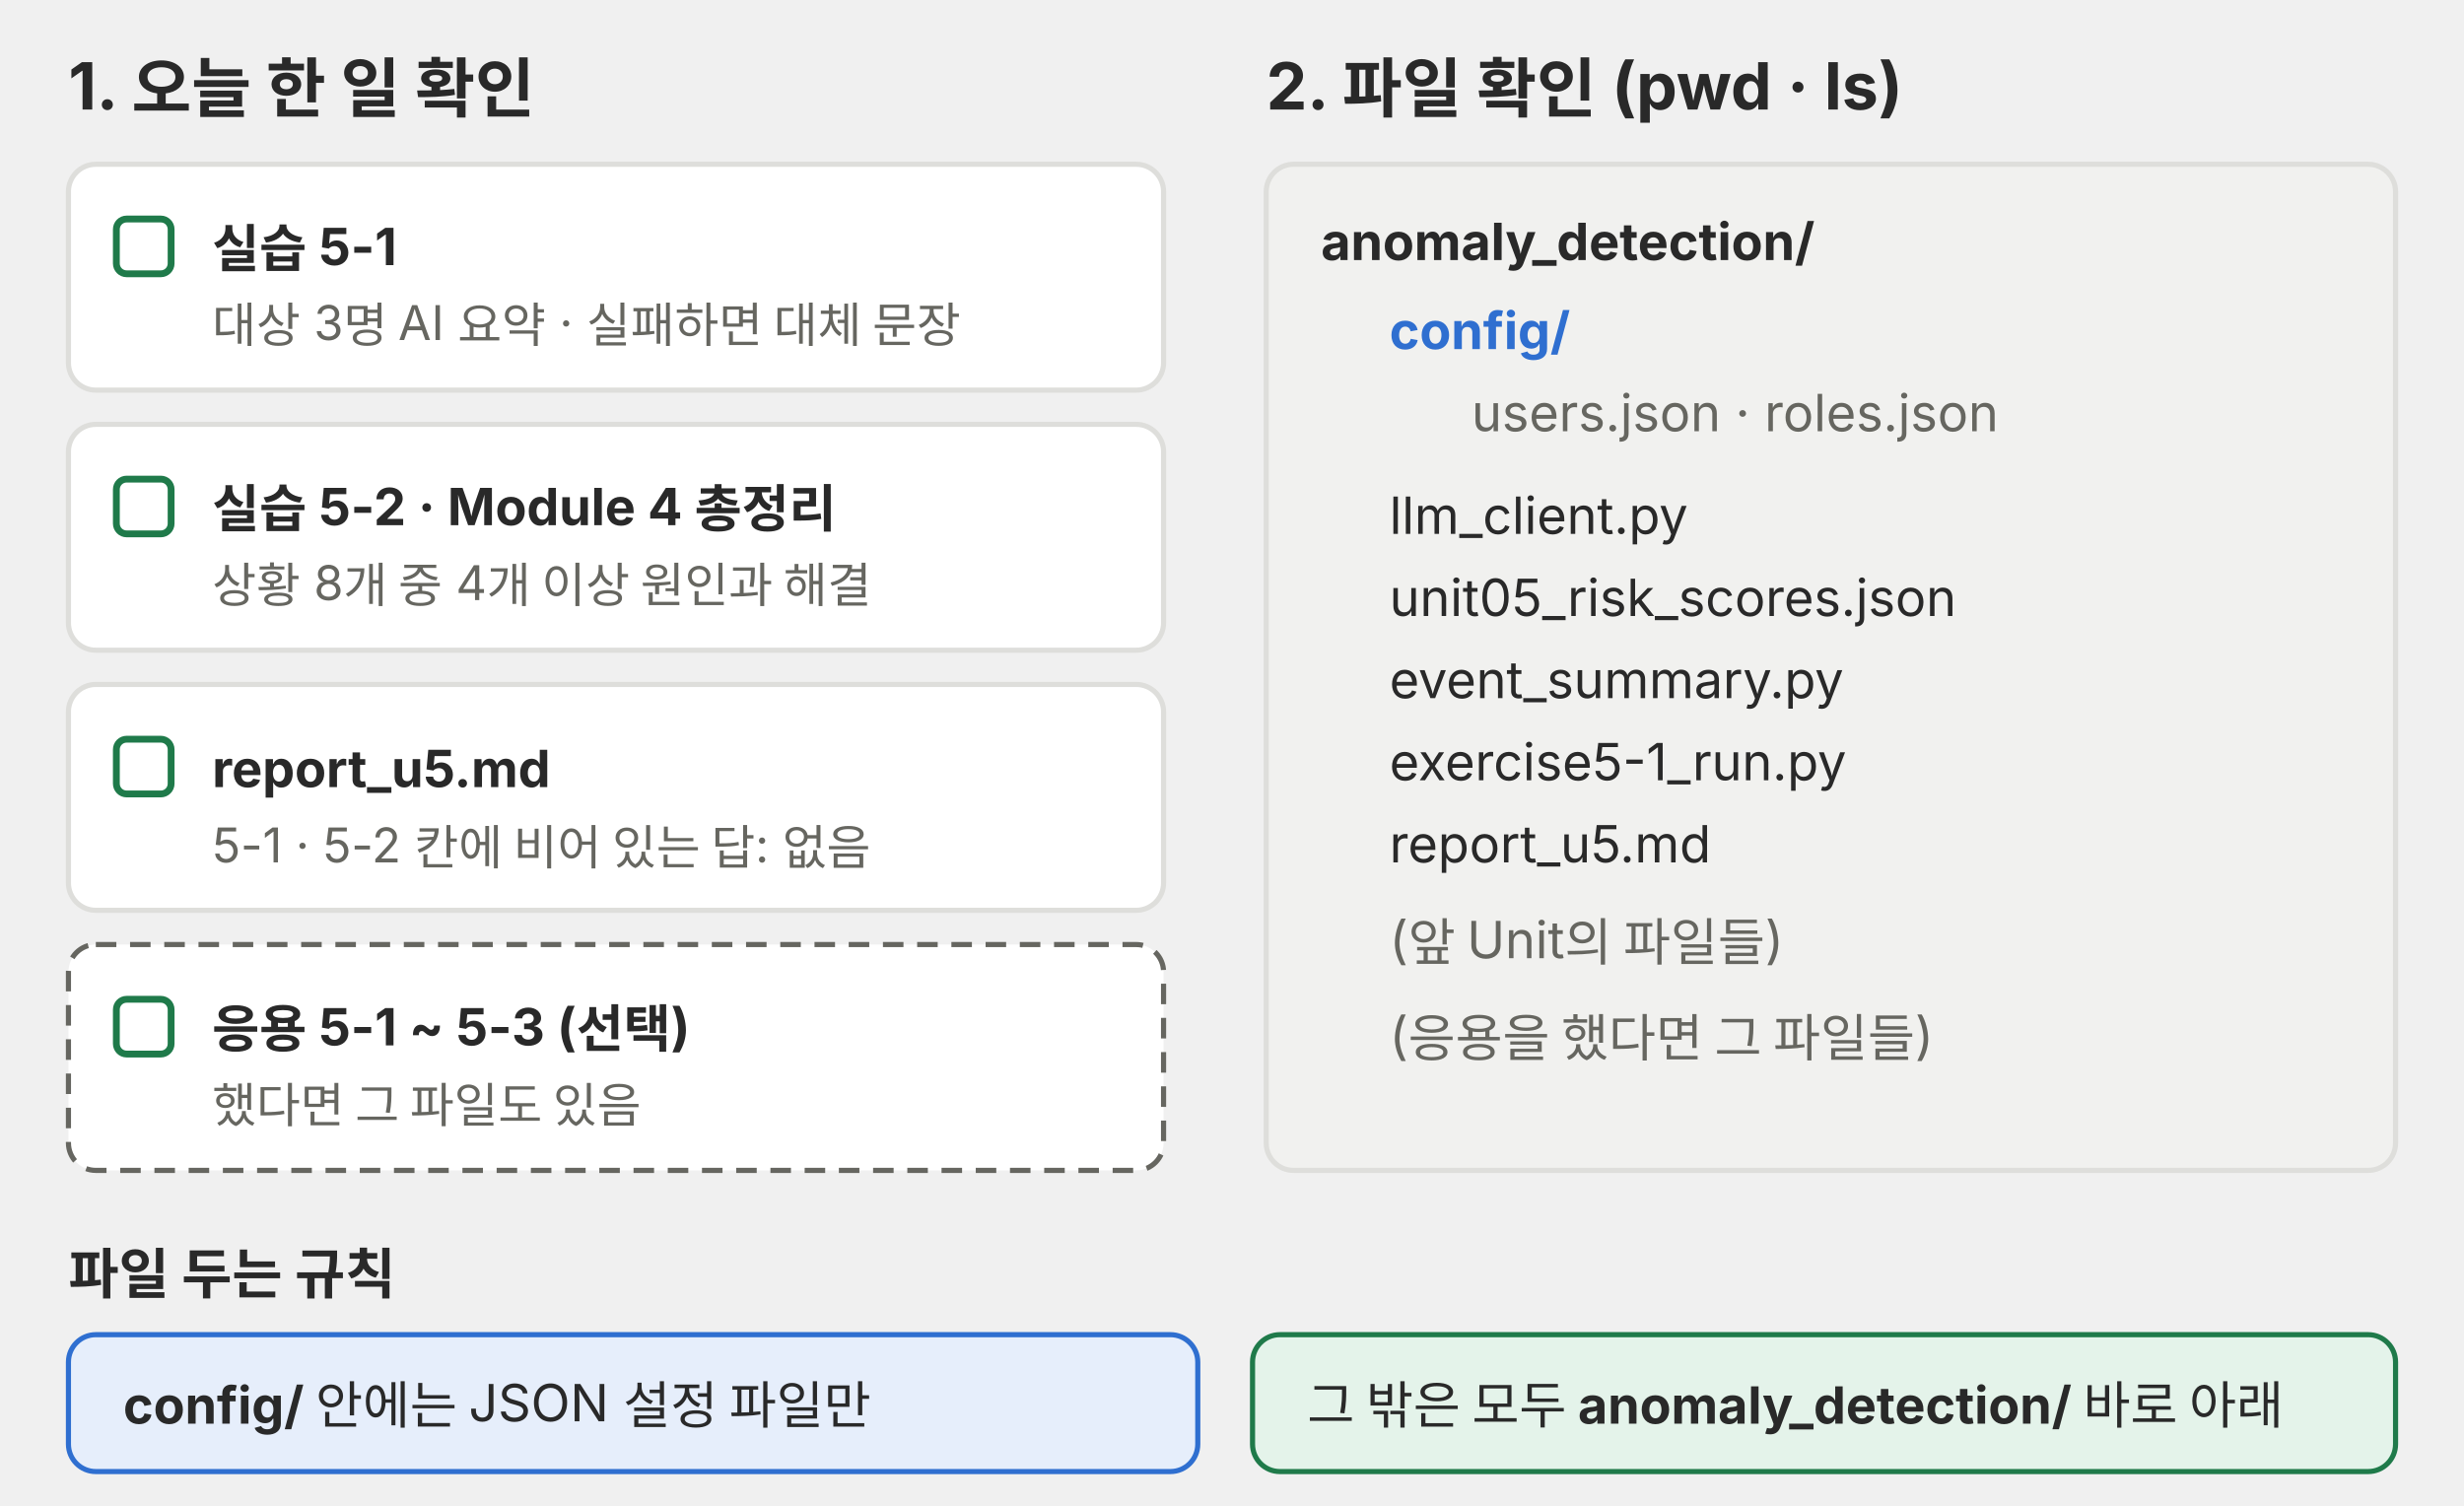
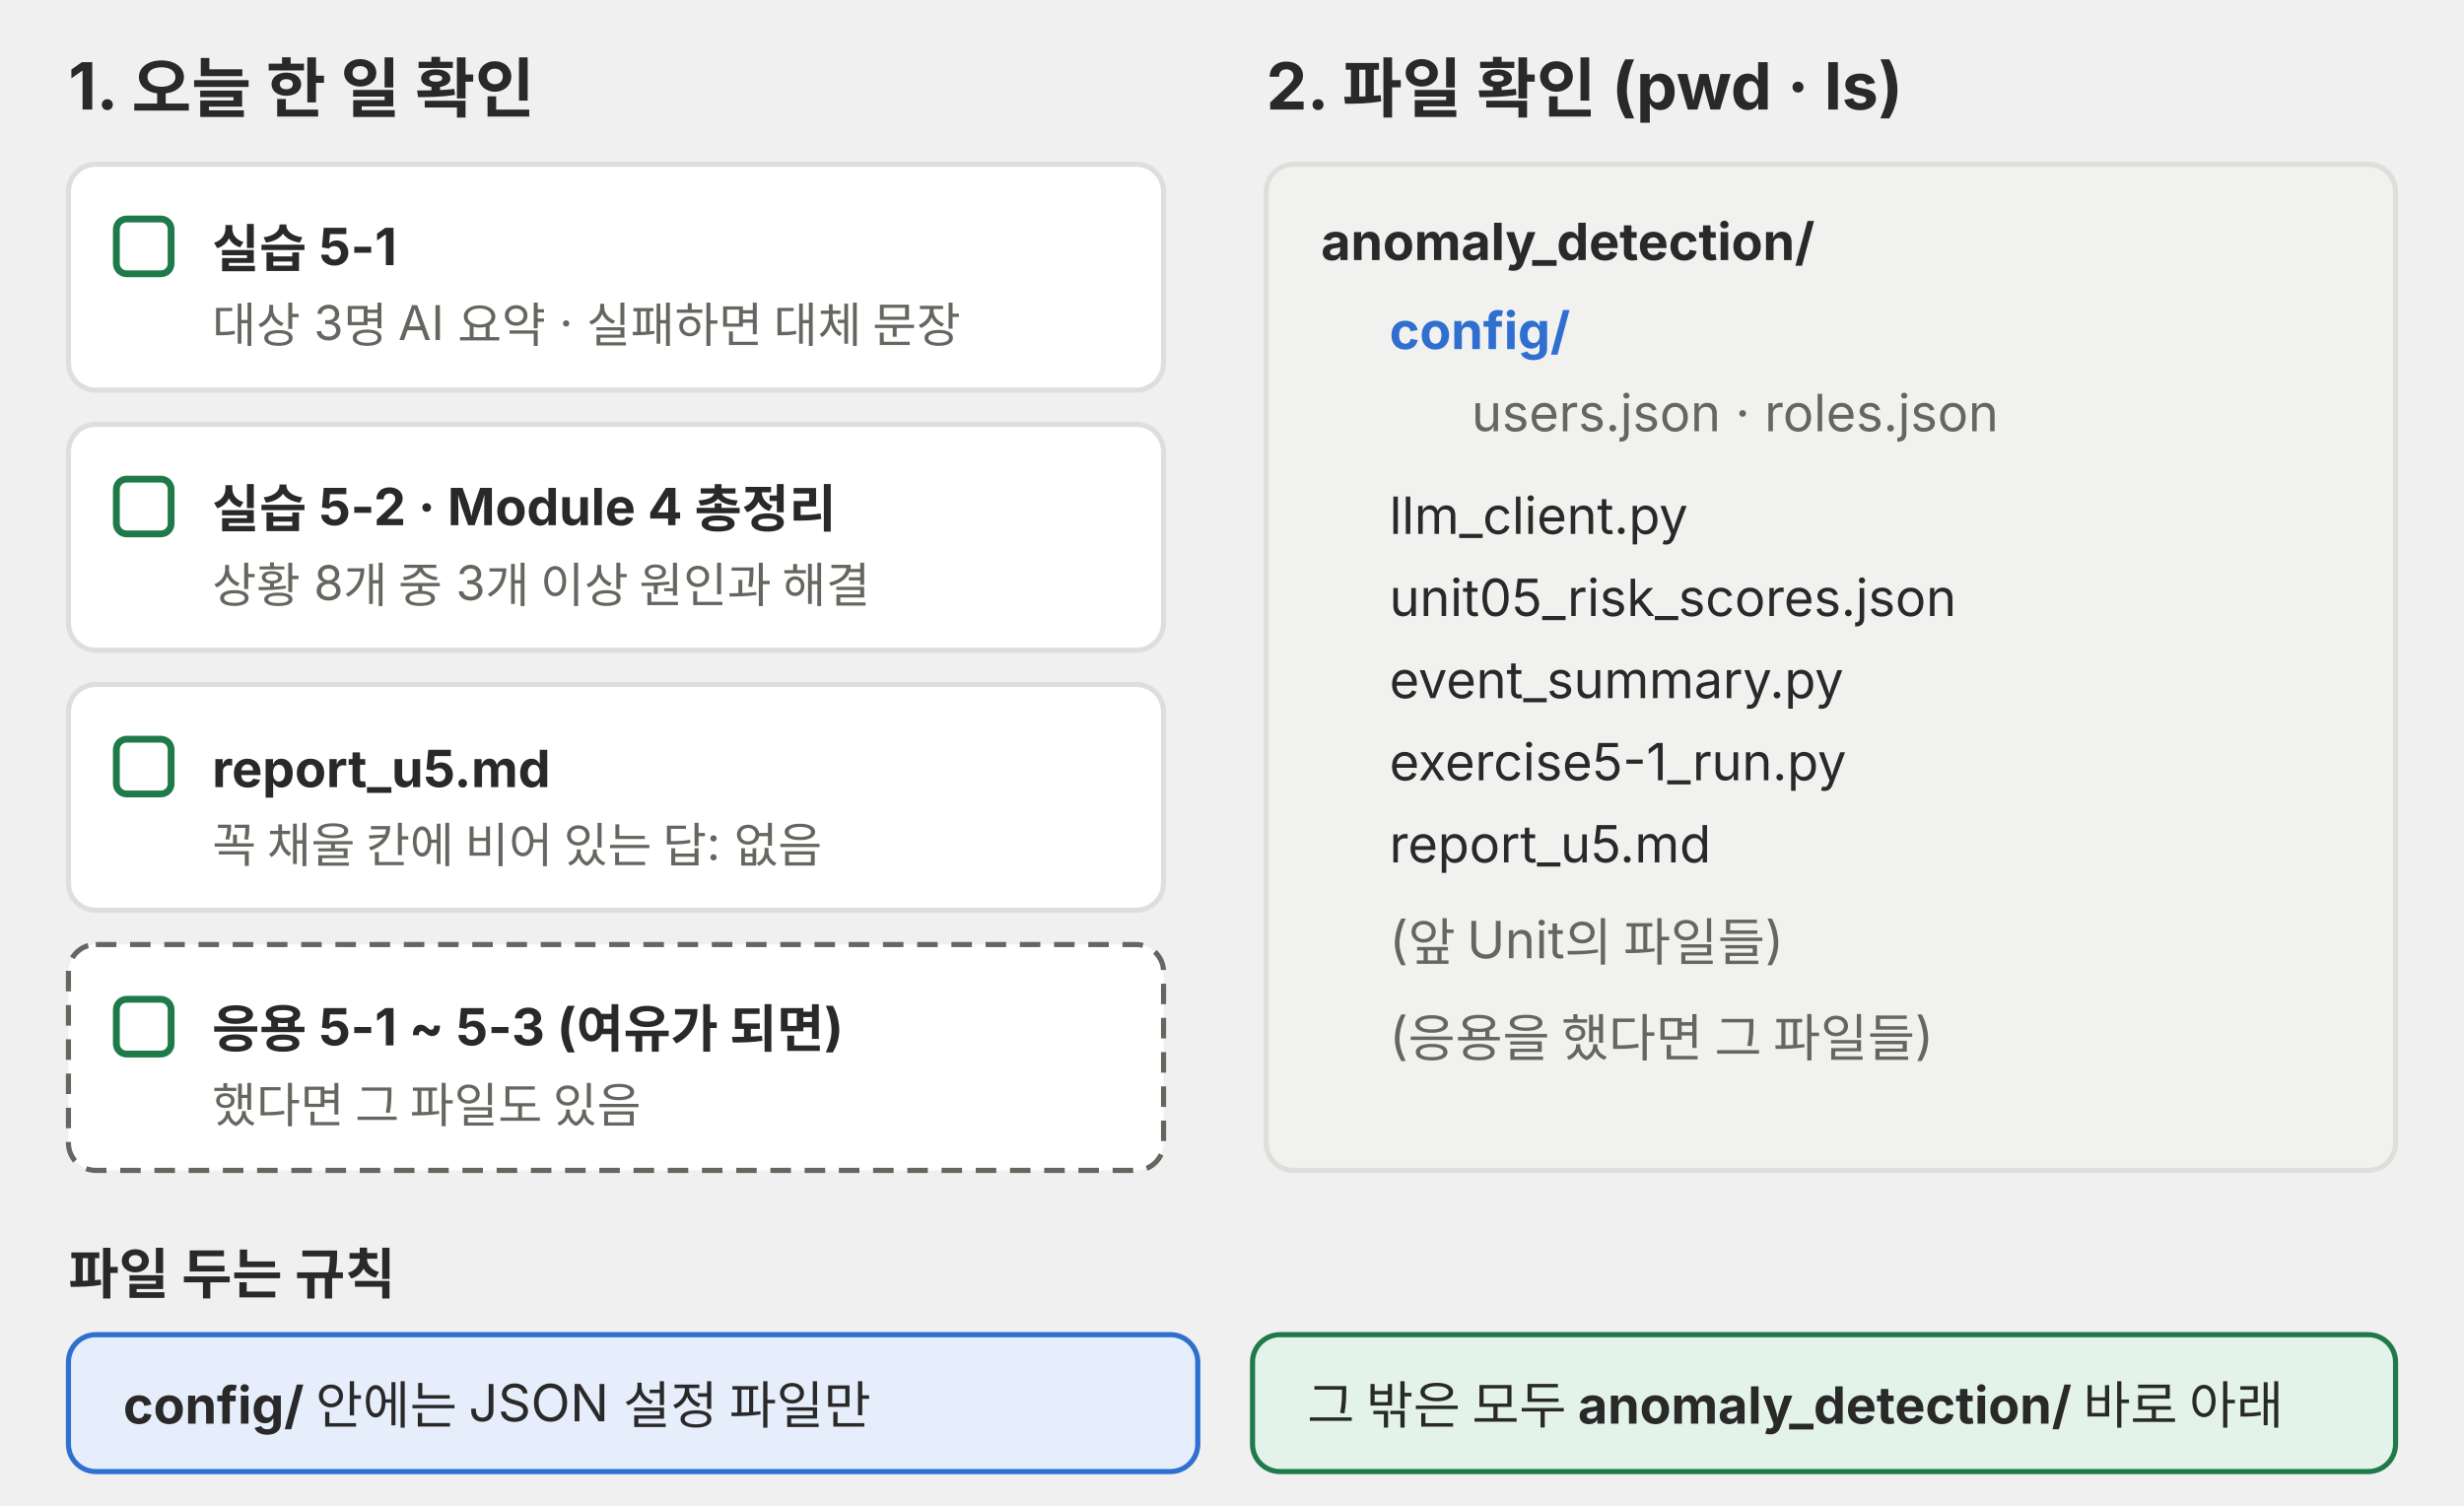
<svg xmlns="http://www.w3.org/2000/svg" viewBox="0 0 720 440" role="img">
  <g font-family="Pretendard, 'Noto Sans KR', -apple-system, 'Segoe UI', sans-serif">
    <text x="20" y="32" font-size="19" fill="#292929" font-weight="700">1. 오늘 한 일 확인</text>
    <g fill="#ffffff" stroke="#dededb" stroke-width="1.5">
      <rect x="20" y="48" width="320" height="66" rx="8" />
      <rect x="20" y="124" width="320" height="66" rx="8" />
      <rect x="20" y="200" width="320" height="66" rx="8" />
    </g>
    <rect x="20" y="276" width="320" height="66" rx="8" fill="#ffffff" stroke="#666660" stroke-width="1.5" stroke-dasharray="6 4" />
    <g fill="#ffffff" stroke="#1f7a4a" stroke-width="2">
      <rect x="34" y="64" width="16" height="16" rx="3" />
      <rect x="34" y="140" width="16" height="16" rx="3" />
      <rect x="34" y="216" width="16" height="16" rx="3" />
      <rect x="34" y="292" width="16" height="16" rx="3" />
    </g>
    <text font-size="15" fill="#292929">
      <tspan x="62" y="78" font-weight="700">실습 5-1</tspan>
      <tspan x="62" y="100" font-size="14" fill="#666660">대상 3명 AI 요약 · 실패하면 대체 문장</tspan>
      <tspan x="62" y="154" font-weight="700">실습 5-2 · Module 4 총정리</tspan>
-       <tspan x="62" y="176" font-size="14" fill="#666660">상황 8개 중 4개 이상 원인과 해결</tspan>
+       <tspan x="62" y="176" font-size="14" fill="#666660">상황 8개 중 3개 이상 원인과 해결</tspan>
      <tspan x="62" y="230" font-weight="700">report_u5.md</tspan>
-       <tspan x="62" y="252" font-size="14" fill="#666660">5-1 · 5-2 칸에 비어 있는 답: 없음</tspan>
-       <tspan x="62" y="306" font-weight="700">응용 5-1 ~ 5-3 (선택)</tspan>
+       <tspan x="62" y="252" font-size="14" fill="#666660">꼭 채울 칸에 비어 있는 답: 없음</tspan>
+       <tspan x="62" y="306" font-weight="700">응용 5-1 ~ 5-3 (여유가 되면)</tspan>
      <tspan x="62" y="328" font-size="14" fill="#666660">했다면 그 파일도 있음</tspan>
    </text>
    <text x="370" y="32" font-size="19" fill="#292929" font-weight="700">2. 파일 확인 (pwd · ls)</text>
    <rect x="370" y="48" width="330" height="294" rx="8" fill="#f1f1ef" stroke="#dededb" stroke-width="1.5" />
    <text font-size="15" fill="#292929">
      <tspan x="386" y="76" font-weight="700">anomaly_detection/</tspan>
      <tspan x="406" y="102" fill="#2f6fd0" font-weight="700">config/</tspan>
      <tspan x="430" y="126" fill="#666660">users.json · roles.json</tspan>
      <tspan x="406" y="156">llm_client.py</tspan>
      <tspan x="406" y="180">unit05_risk_scores.json</tspan>
      <tspan x="406" y="204">event_summary.py</tspan>
      <tspan x="406" y="228">exercise5-1_run.py</tspan>
      <tspan x="406" y="252">report_u5.md</tspan>
      <tspan x="406" y="280" fill="#666660">(앞 Unit의 파일들)</tspan>
      <tspan x="406" y="308" fill="#666660">(응용을 했다면 그 파일들)</tspan>
    </text>
    <text x="20" y="378" font-size="16" fill="#292929" font-weight="700">파일 두는 규칙</text>
    <rect x="20" y="390" width="330" height="40" rx="8" fill="#e6eefb" stroke="#2f6fd0" stroke-width="1.5" />
    <text x="36" y="416" font-size="15" fill="#292929">
      <tspan font-weight="700">config/</tspan> 안에는 JSON 설정 파일만</text>
    <rect x="366" y="390" width="334" height="40" rx="8" fill="#e4f3ea" stroke="#1f7a4a" stroke-width="1.5" />
    <text x="382" y="416" font-size="15" fill="#292929">그 밖은 모두 <tspan font-weight="700">anomaly_detection/</tspan> 바로 아래</text>
  </g>
</svg>
